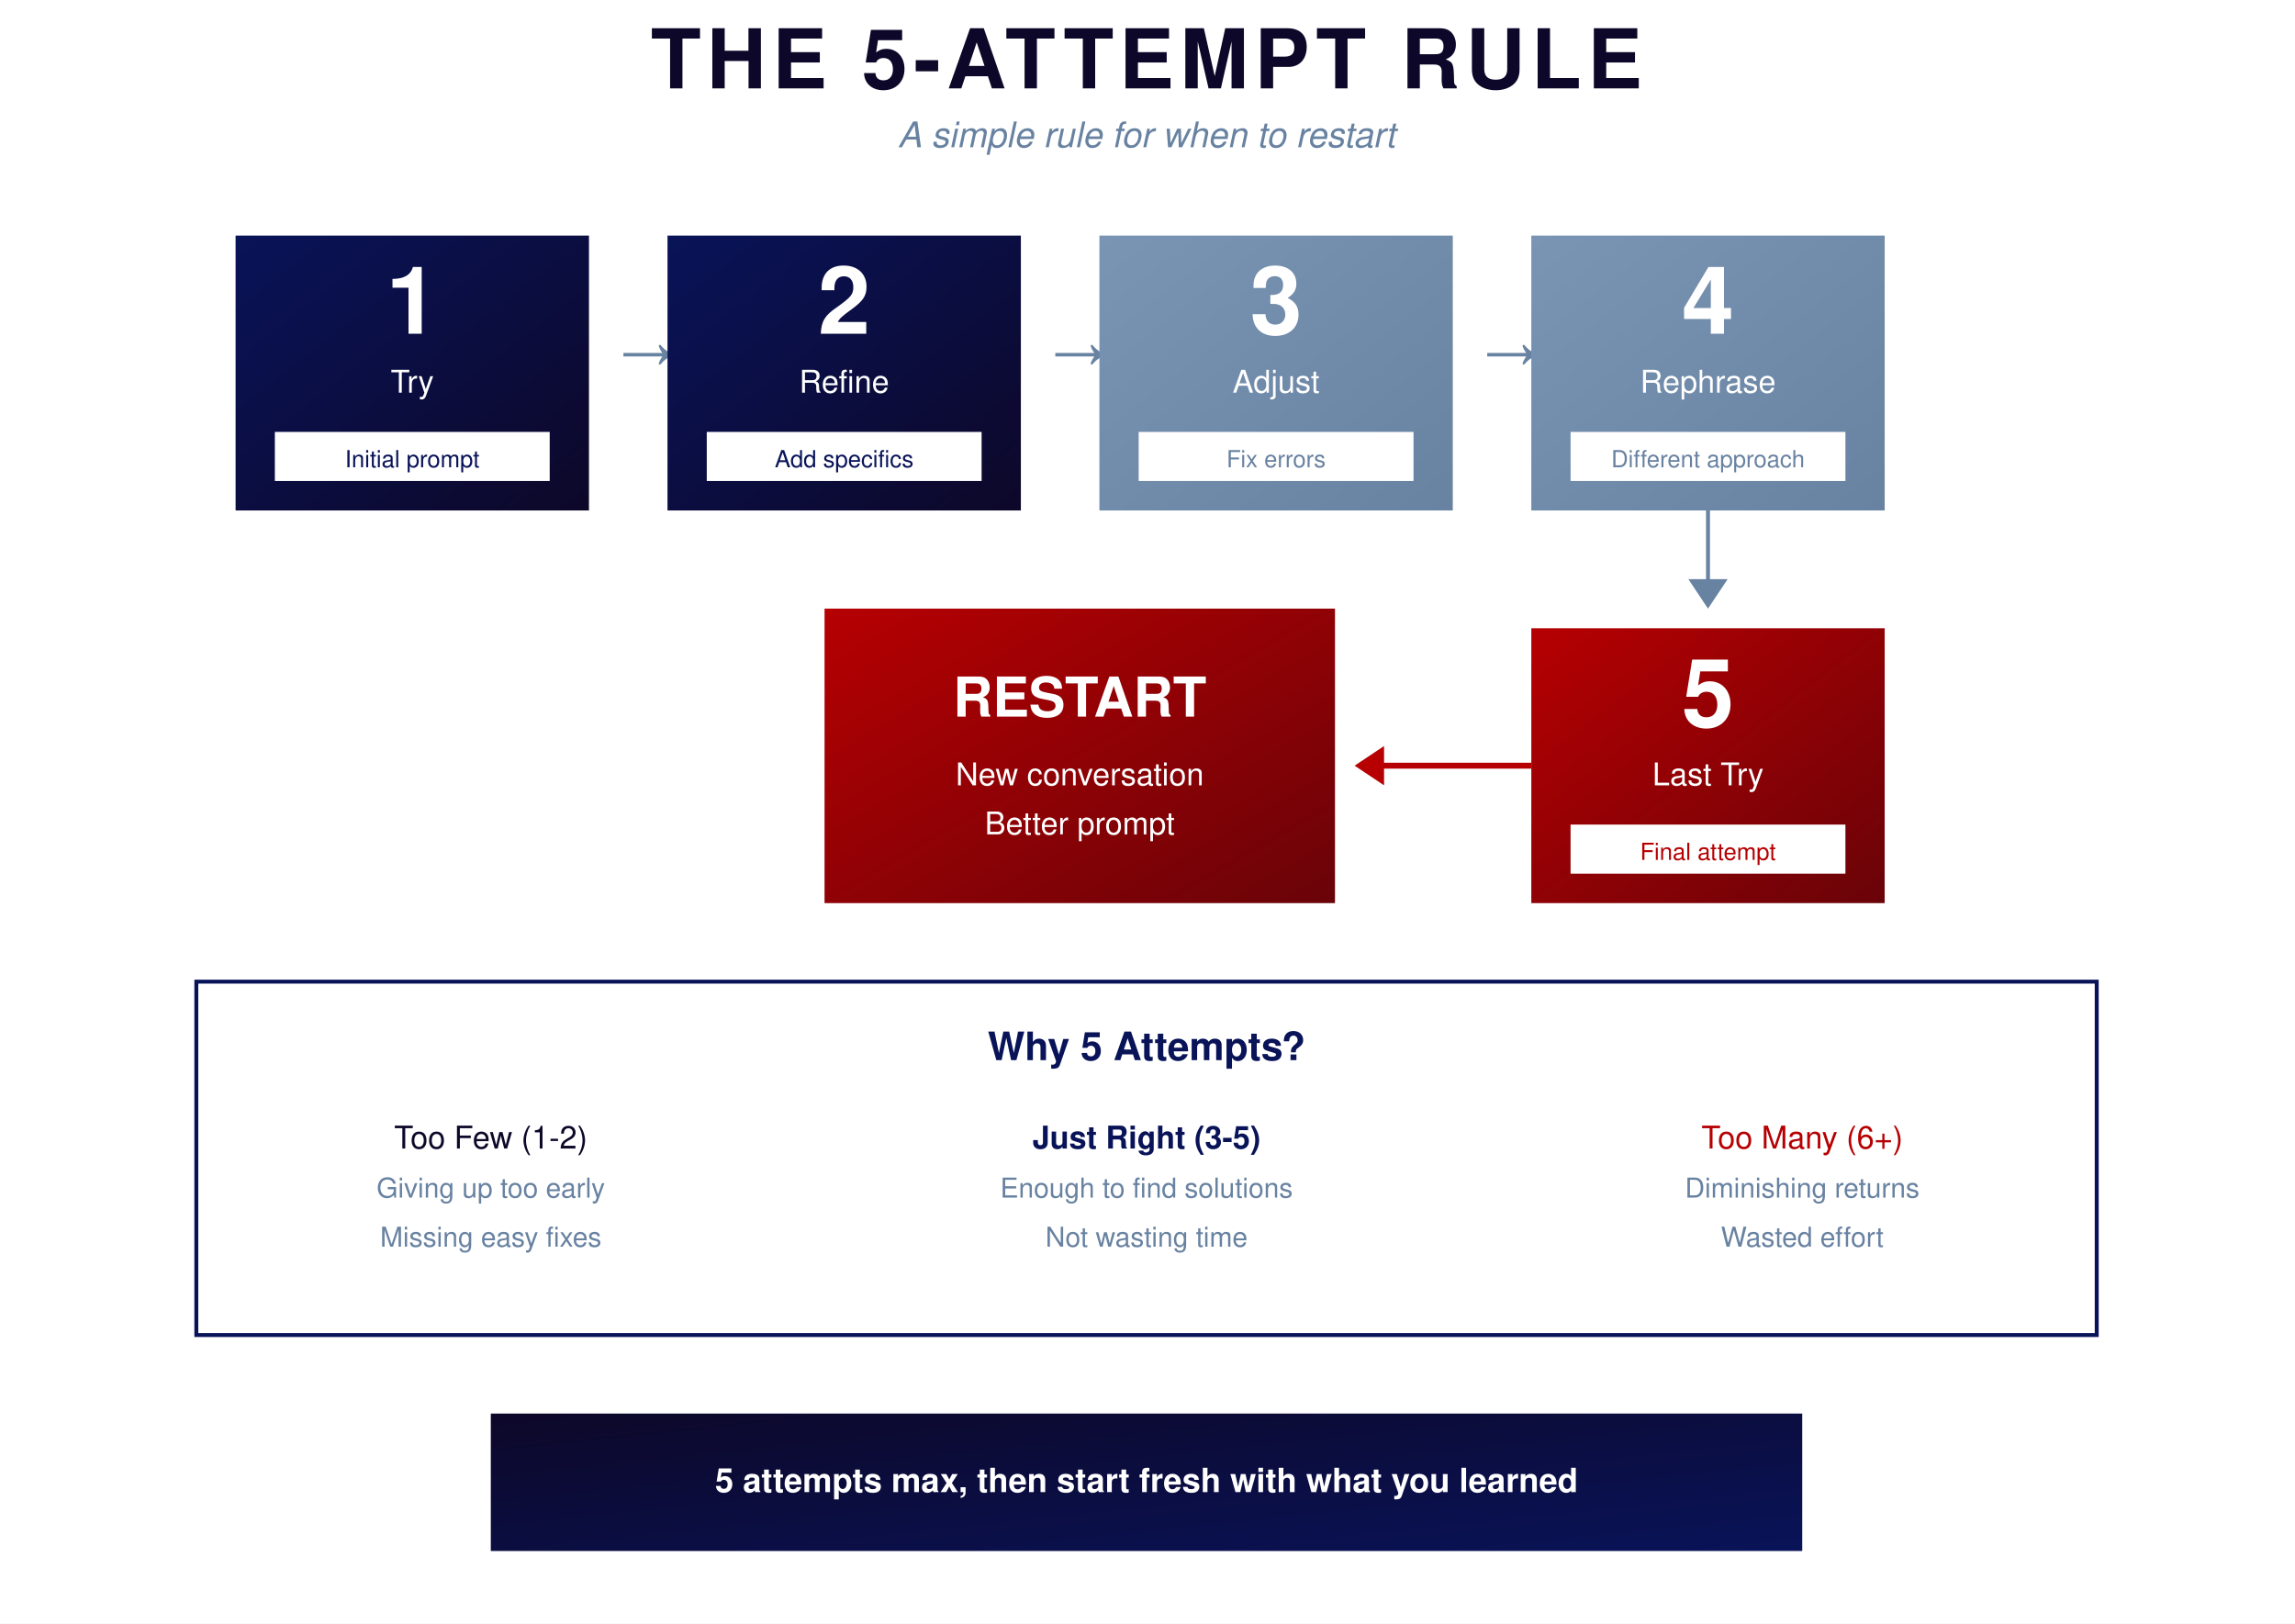
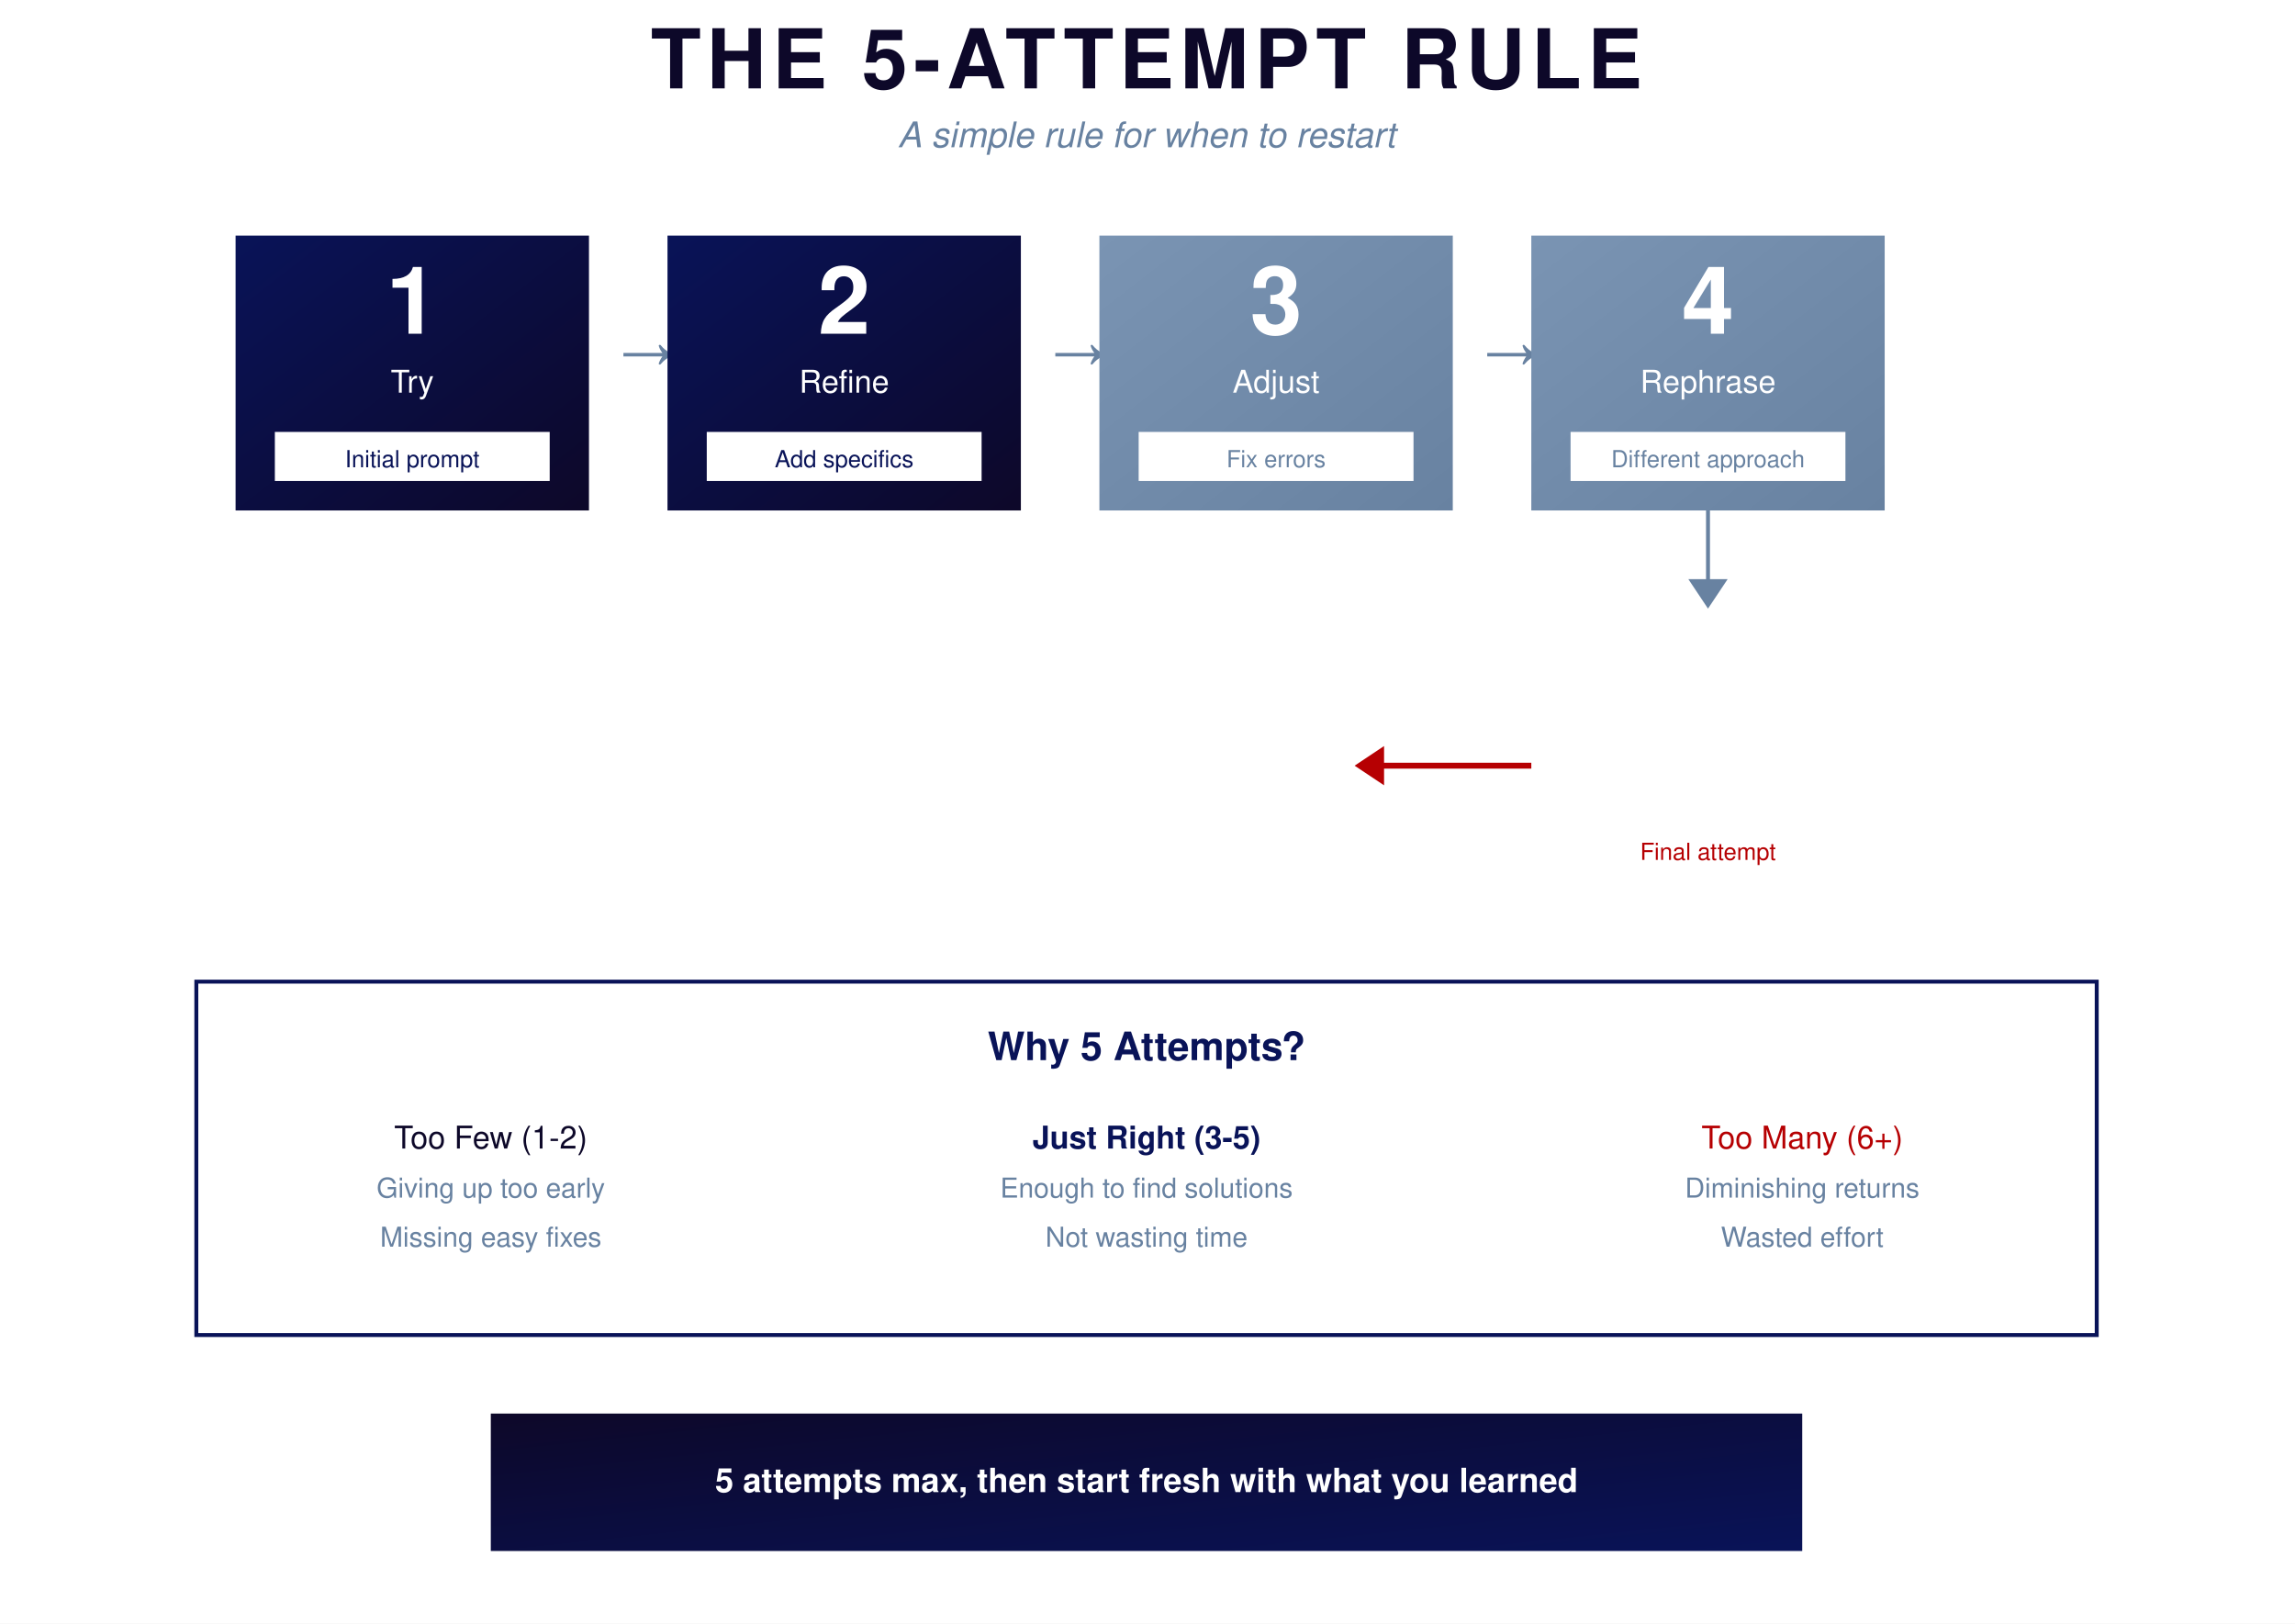
<svg xmlns="http://www.w3.org/2000/svg" viewBox="0 0 1169 827" width="1169" height="827">
  <defs>
+     <linearGradient id="goodGreen" x1="0%" y1="0%" x2="100%" y2="100%">
+       <stop offset="0%" style="stop-color:#0a7c42" />
+       <stop offset="100%" style="stop-color:#065a2f" />
+     </linearGradient>
+     <linearGradient id="badRed" x1="0%" y1="0%" x2="100%" y2="100%">
+       <stop offset="0%" style="stop-color:#b60002" />
+       <stop offset="100%" style="stop-color:#690308" />
+     </linearGradient>
    <linearGradient id="deepBlue" x1="0%" y1="0%" x2="100%" y2="100%">
      <stop offset="0%" style="stop-color:#091358" />
      <stop offset="100%" style="stop-color:#0d0829" />
    </linearGradient>
-     <linearGradient id="brightRed" x1="0%" y1="0%" x2="100%" y2="100%">
-       <stop offset="0%" style="stop-color:#b60002" />
-       <stop offset="100%" style="stop-color:#690308" />
+     <linearGradient id="aiPurple" x1="0%" y1="0%" x2="100%" y2="100%">
+       <stop offset="0%" style="stop-color:#6b21a8" />
+       <stop offset="100%" style="stop-color:#4c1d6d" />
    </linearGradient>
    <linearGradient id="steelBlue" x1="0%" y1="0%" x2="100%" y2="100%">
      <stop offset="0%" style="stop-color:#7a94b3" />
      <stop offset="100%" style="stop-color:#6882a1" />
    </linearGradient>
    <linearGradient id="darkNavy" x1="0%" y1="0%" x2="100%" y2="100%">
      <stop offset="0%" style="stop-color:#0d0829" />
      <stop offset="100%" style="stop-color:#091358" />
    </linearGradient>
  </defs>
  <rect width="1169" height="827" fill="#ffffff" />
  <text x="584" y="45" font-family="Helvetica, Arial, sans-serif" font-size="42" font-weight="bold" fill="#0d0829" text-anchor="middle" letter-spacing="3">THE 5-ATTEMPT RULE</text>
  <text x="584" y="75" font-family="Helvetica, Arial, sans-serif" font-size="18" fill="#6882a1" text-anchor="middle" font-style="italic">A simple rule for when to restart</text>
  <rect x="120" y="120" width="180" height="140" fill="url(#deepBlue)" />
  <text x="210" y="170" font-family="Helvetica, Arial, sans-serif" font-size="48" font-weight="bold" fill="#ffffff" text-anchor="middle">1</text>
  <text x="210" y="200" font-family="Helvetica, Arial, sans-serif" font-size="16" fill="#ffffff" text-anchor="middle">Try</text>
  <rect x="140" y="220" width="140" height="25" fill="#ffffff" />
  <text x="210" y="238" font-family="Helvetica, Arial, sans-serif" font-size="12" fill="#091358" text-anchor="middle">Initial prompt</text>
  <text x="315" y="190" font-family="Helvetica, Arial, sans-serif" font-size="30" fill="#6882a1">→</text>
  <rect x="340" y="120" width="180" height="140" fill="url(#deepBlue)" />
  <text x="430" y="170" font-family="Helvetica, Arial, sans-serif" font-size="48" font-weight="bold" fill="#ffffff" text-anchor="middle">2</text>
  <text x="430" y="200" font-family="Helvetica, Arial, sans-serif" font-size="16" fill="#ffffff" text-anchor="middle">Refine</text>
  <rect x="360" y="220" width="140" height="25" fill="#ffffff" />
  <text x="430" y="238" font-family="Helvetica, Arial, sans-serif" font-size="12" fill="#091358" text-anchor="middle">Add specifics</text>
  <text x="535" y="190" font-family="Helvetica, Arial, sans-serif" font-size="30" fill="#6882a1">→</text>
  <rect x="560" y="120" width="180" height="140" fill="url(#steelBlue)" />
  <text x="650" y="170" font-family="Helvetica, Arial, sans-serif" font-size="48" font-weight="bold" fill="#ffffff" text-anchor="middle">3</text>
  <text x="650" y="200" font-family="Helvetica, Arial, sans-serif" font-size="16" fill="#ffffff" text-anchor="middle">Adjust</text>
  <rect x="580" y="220" width="140" height="25" fill="#ffffff" />
  <text x="650" y="238" font-family="Helvetica, Arial, sans-serif" font-size="12" fill="#6882a1" text-anchor="middle">Fix errors</text>
  <text x="755" y="190" font-family="Helvetica, Arial, sans-serif" font-size="30" fill="#6882a1">→</text>
  <rect x="780" y="120" width="180" height="140" fill="url(#steelBlue)" />
  <text x="870" y="170" font-family="Helvetica, Arial, sans-serif" font-size="48" font-weight="bold" fill="#ffffff" text-anchor="middle">4</text>
  <text x="870" y="200" font-family="Helvetica, Arial, sans-serif" font-size="16" fill="#ffffff" text-anchor="middle">Rephrase</text>
  <rect x="800" y="220" width="140" height="25" fill="#ffffff" />
  <text x="870" y="238" font-family="Helvetica, Arial, sans-serif" font-size="12" fill="#6882a1" text-anchor="middle">Different approach</text>
  <line x1="870" y1="260" x2="870" y2="300" stroke="#6882a1" stroke-width="2" />
  <polygon points="870,310 860,295 880,295" fill="#6882a1" />
  <rect x="780" y="320" width="180" height="140" fill="url(#brightRed)" />
  <text x="870" y="370" font-family="Helvetica, Arial, sans-serif" font-size="48" font-weight="bold" fill="#ffffff" text-anchor="middle">5</text>
  <text x="870" y="400" font-family="Helvetica, Arial, sans-serif" font-size="16" fill="#ffffff" text-anchor="middle">Last Try</text>
  <rect x="800" y="420" width="140" height="25" fill="#ffffff" />
  <text x="870" y="438" font-family="Helvetica, Arial, sans-serif" font-size="12" fill="#b60002" text-anchor="middle">Final attempt</text>
  <line x1="780" y1="390" x2="700" y2="390" stroke="#b60002" stroke-width="3" />
  <polygon points="690,390 705,380 705,400" fill="#b60002" />
  <rect x="420" y="310" width="260" height="150" fill="url(#brightRed)" />
  <text x="550" y="365" font-family="Helvetica, Arial, sans-serif" font-size="28" font-weight="bold" fill="#ffffff" text-anchor="middle">RESTART</text>
  <text x="550" y="400" font-family="Helvetica, Arial, sans-serif" font-size="16" fill="#ffffff" text-anchor="middle">New conversation</text>
  <text x="550" y="425" font-family="Helvetica, Arial, sans-serif" font-size="16" fill="#ffffff" text-anchor="middle">Better prompt</text>
  <rect x="100" y="500" width="968" height="180" fill="#ffffff" stroke="#091358" stroke-width="2" />
  <text x="584" y="540" font-family="Helvetica, Arial, sans-serif" font-size="20" font-weight="bold" fill="#091358" text-anchor="middle">Why 5 Attempts?</text>
  <text x="250" y="585" font-family="Helvetica, Arial, sans-serif" font-size="16" fill="#0d0829" text-anchor="middle">Too Few (1-2)</text>
  <text x="250" y="610" font-family="Helvetica, Arial, sans-serif" font-size="14" fill="#6882a1" text-anchor="middle">Giving up too early</text>
  <text x="250" y="635" font-family="Helvetica, Arial, sans-serif" font-size="14" fill="#6882a1" text-anchor="middle">Missing easy fixes</text>
  <text x="584" y="585" font-family="Helvetica, Arial, sans-serif" font-size="16" fill="#091358" font-weight="bold" text-anchor="middle">Just Right (3-5)</text>
  <text x="584" y="610" font-family="Helvetica, Arial, sans-serif" font-size="14" fill="#6882a1" text-anchor="middle">Enough to find solutions</text>
  <text x="584" y="635" font-family="Helvetica, Arial, sans-serif" font-size="14" fill="#6882a1" text-anchor="middle">Not wasting time</text>
  <text x="918" y="585" font-family="Helvetica, Arial, sans-serif" font-size="16" fill="#b60002" text-anchor="middle">Too Many (6+)</text>
  <text x="918" y="610" font-family="Helvetica, Arial, sans-serif" font-size="14" fill="#6882a1" text-anchor="middle">Diminishing returns</text>
  <text x="918" y="635" font-family="Helvetica, Arial, sans-serif" font-size="14" fill="#6882a1" text-anchor="middle">Wasted effort</text>
  <rect x="250" y="720" width="668" height="70" fill="url(#darkNavy)" />
  <text x="584" y="760" font-family="Helvetica, Arial, sans-serif" font-size="17" font-weight="bold" fill="#ffffff" text-anchor="middle">5 attempts max, then start fresh with what you learned</text>
</svg>
